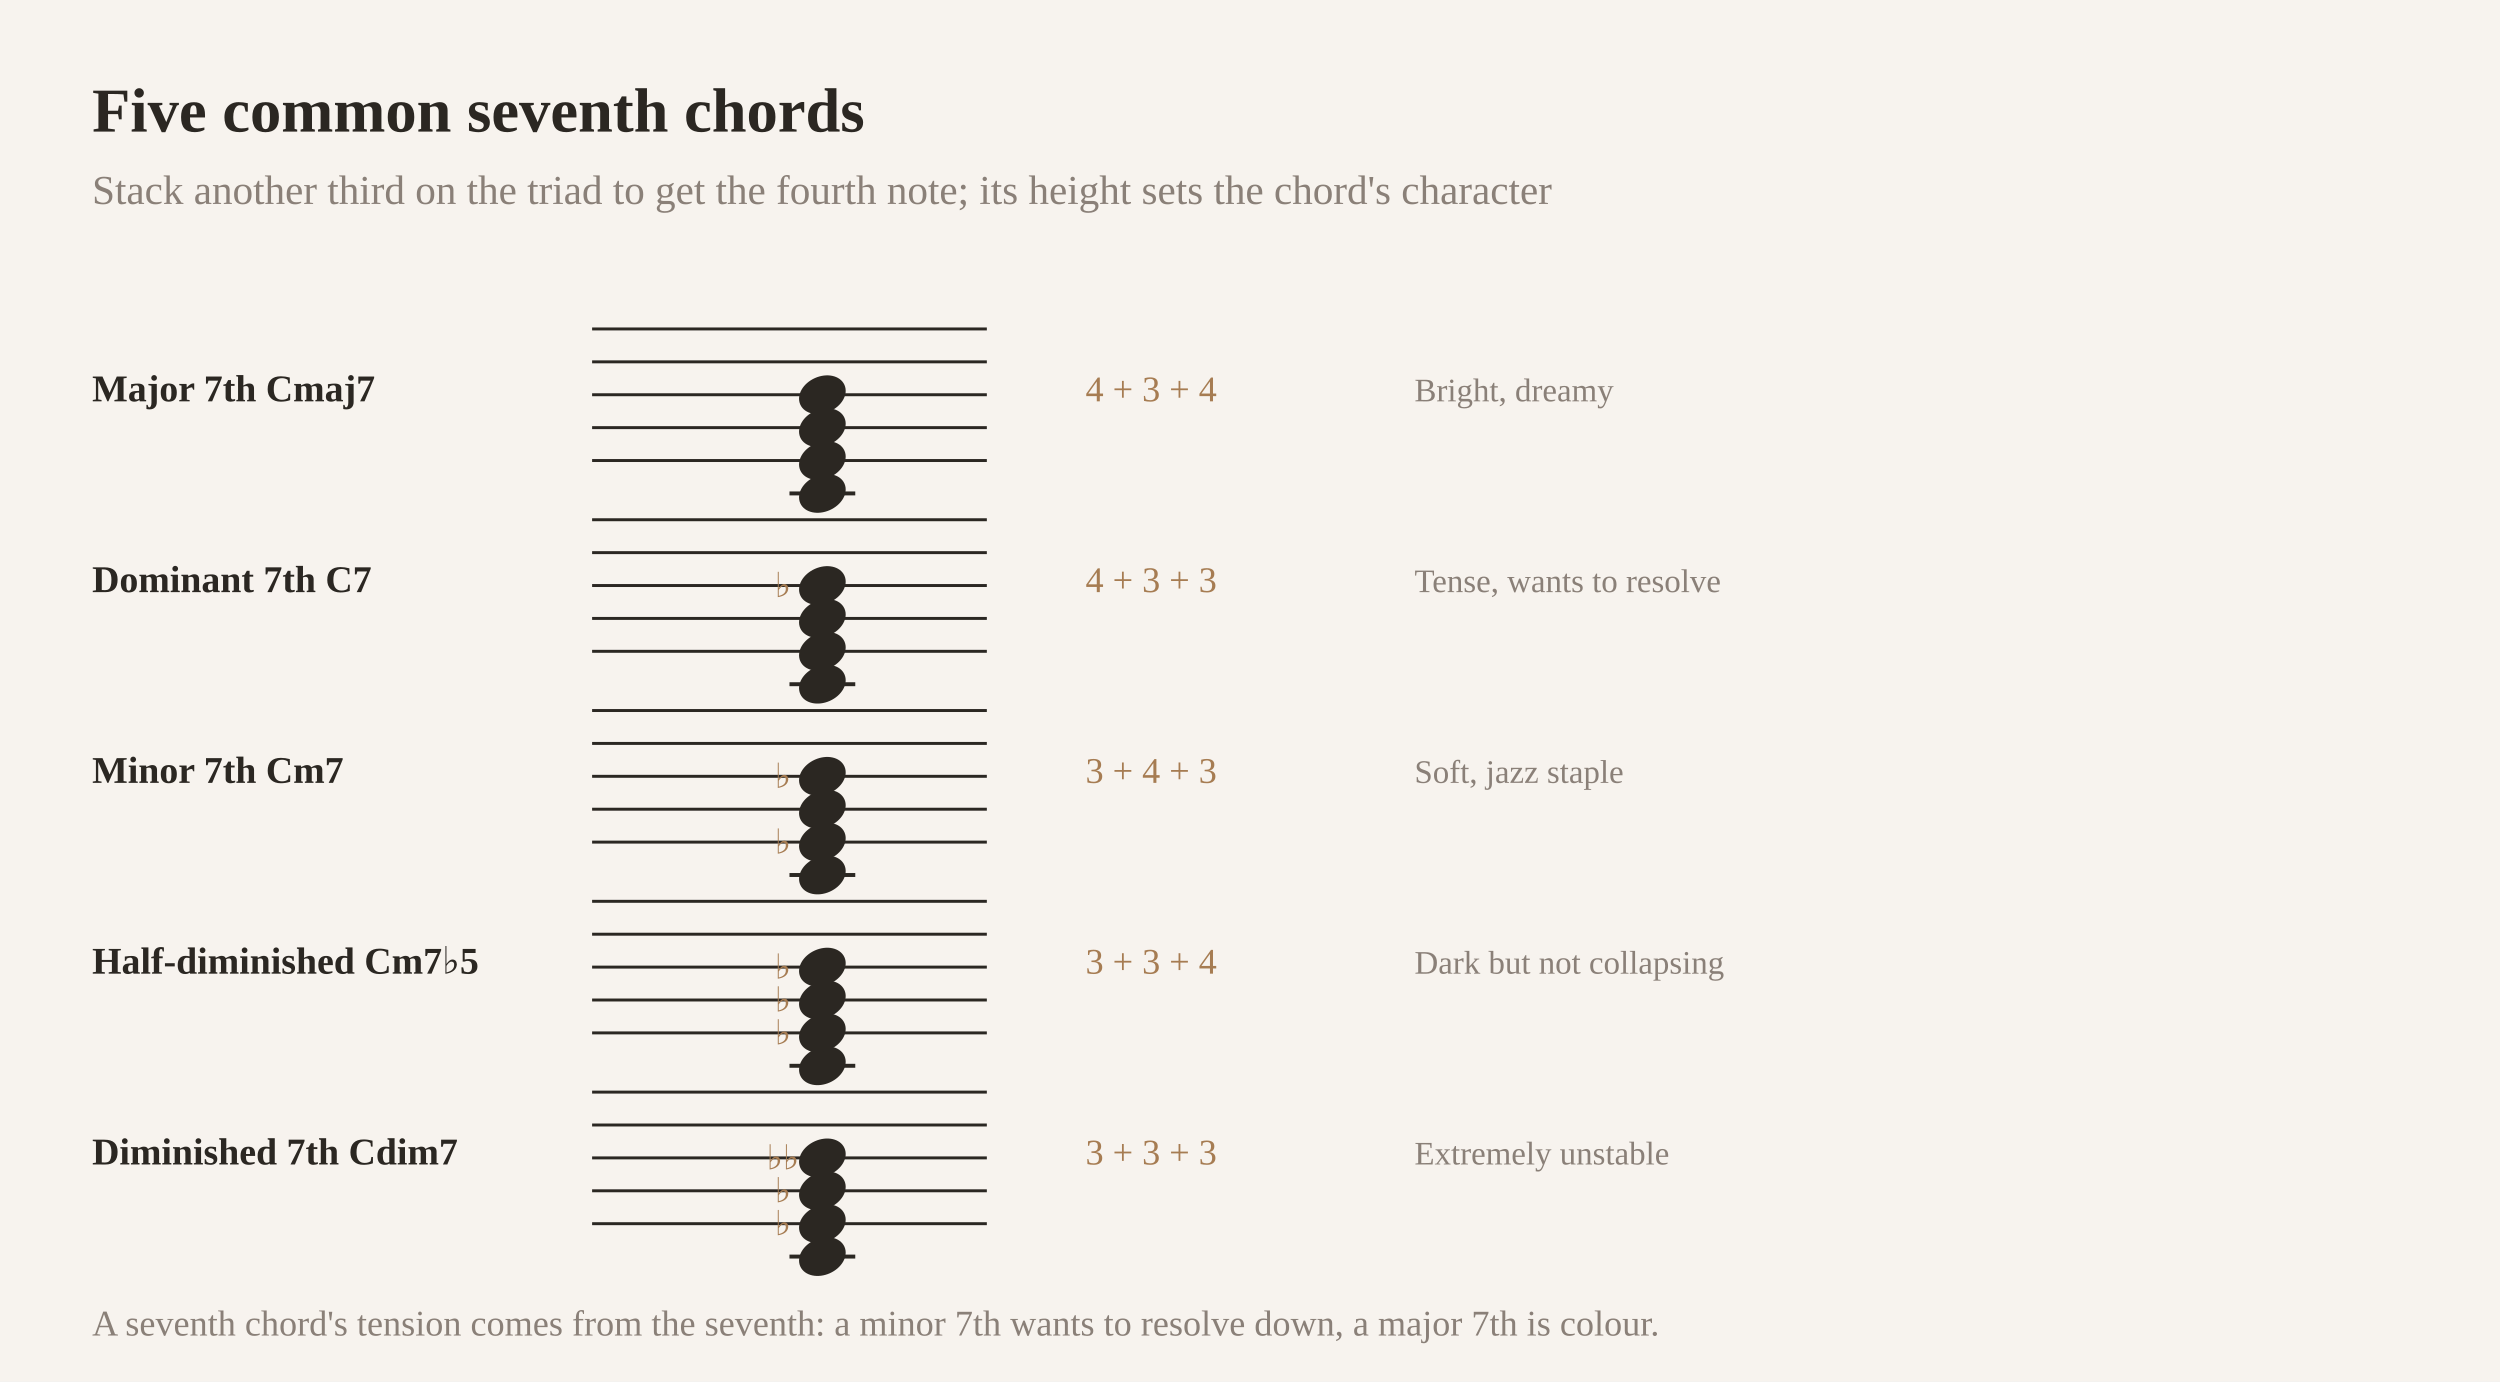
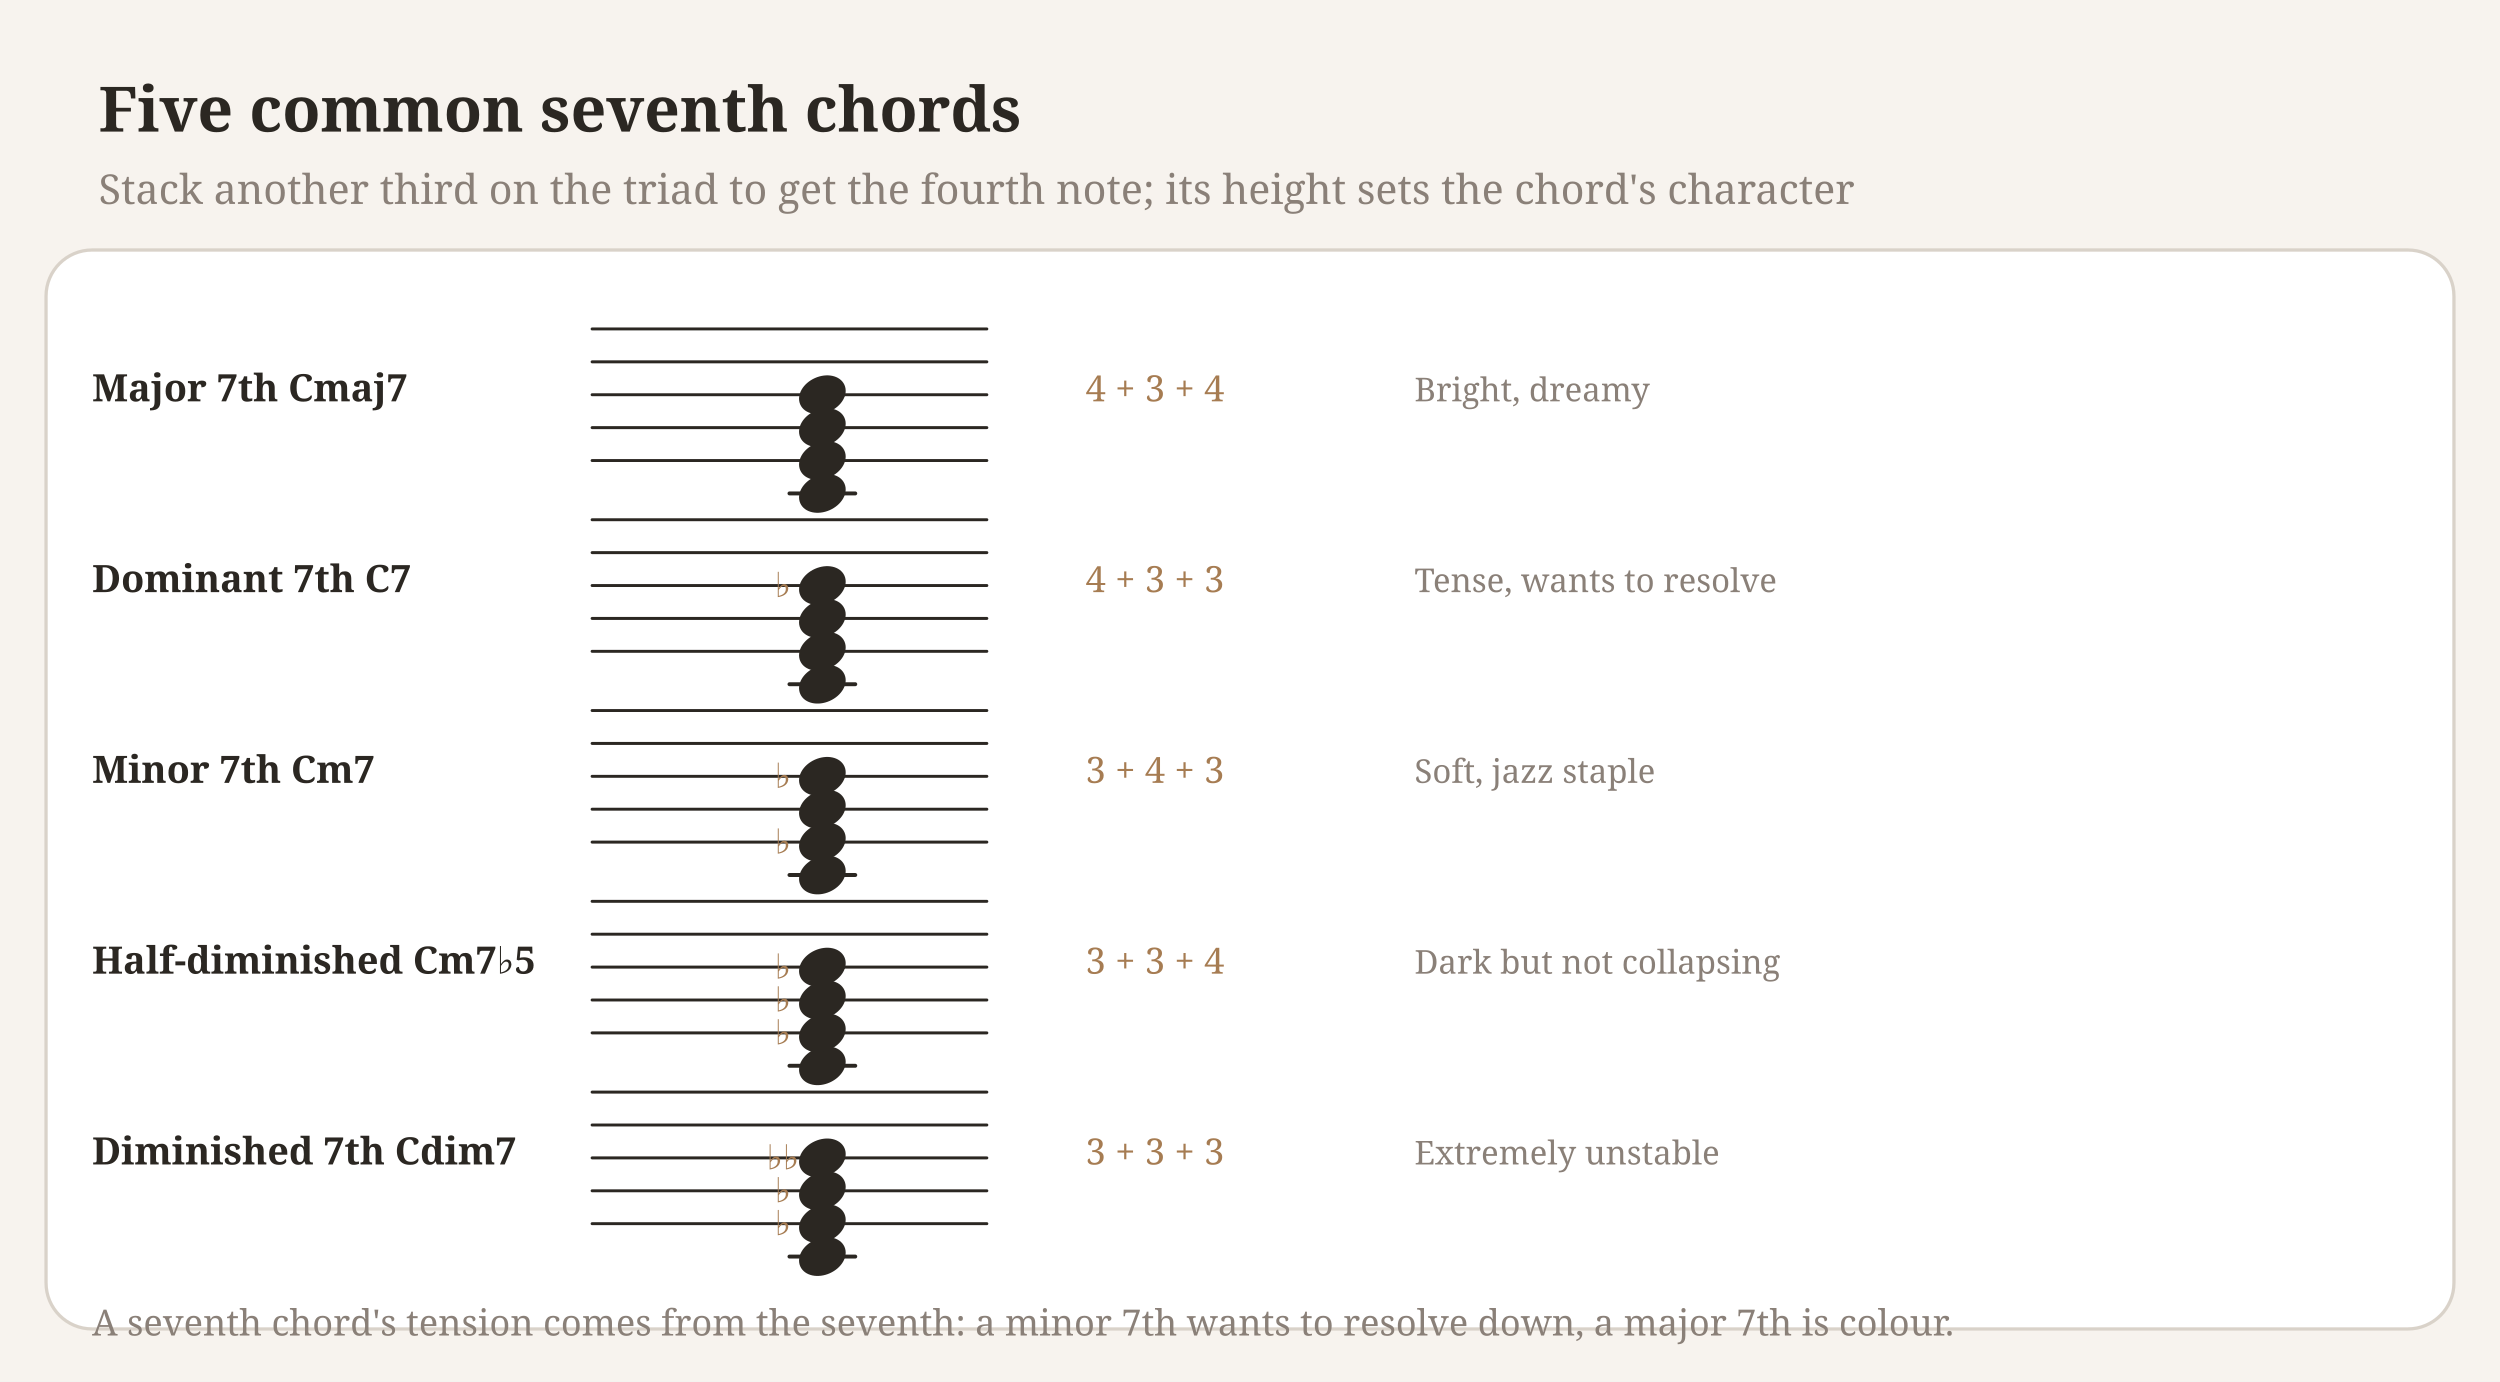
<svg xmlns="http://www.w3.org/2000/svg" viewBox="0 0 760 420" width="100%" role="img" aria-label="Five common seventh chords">
+   <style>line,path,polyline{stroke-linecap:round;stroke-linejoin:round}text{font-family:'Source Han Serif TW',serif}</style>
  <rect width="760" height="420" fill="#f7f3ee" />
-   <text x="28.0" y="40.0" font-size="19" text-anchor="start" fill="#2b2722" font-weight="700">Five common seventh chords</text>
-   <text x="28.0" y="62.0" font-size="12.5" text-anchor="start" fill="#8a8078" font-weight="400">Stack another third on the triad to get the fourth note; its height sets the chord's character</text>
+   <rect x="14" y="76" width="732" height="328" rx="14" fill="#fff" stroke="#d9d2c9" stroke-width="1" />
+   <text x="30.0" y="40.0" font-size="19" text-anchor="start" fill="#2b2722" font-weight="700">Five common seventh chords</text>
+   <text x="30.0" y="62.0" font-size="12.5" text-anchor="start" fill="#8a8078" font-weight="400">Stack another third on the triad to get the fourth note; its height sets the chord's character</text>
  <text x="28.0" y="122.0" font-size="11.5" text-anchor="start" fill="#2b2722" font-weight="700">Major 7th Cmaj7</text>
  <line x1="180.0" y1="140.0" x2="300.0" y2="140.0" stroke="#2b2722" stroke-width="0.9" />
  <line x1="180.0" y1="130.0" x2="300.0" y2="130.0" stroke="#2b2722" stroke-width="0.9" />
  <line x1="180.0" y1="120.0" x2="300.0" y2="120.0" stroke="#2b2722" stroke-width="0.9" />
  <line x1="180.0" y1="110.0" x2="300.0" y2="110.0" stroke="#2b2722" stroke-width="0.9" />
  <line x1="180.0" y1="100.0" x2="300.0" y2="100.0" stroke="#2b2722" stroke-width="0.9" />
  <line x1="240.0" y1="150.0" x2="260.0" y2="150.0" stroke="#2b2722" stroke-width="1.2" />
  <ellipse cx="250.0" cy="150.0" rx="6.6" ry="4.8" fill="#2b2722" stroke="#2b2722" stroke-width="1.5" transform="rotate(-24 250.0 150.0)" />
  <ellipse cx="250.0" cy="140.0" rx="6.6" ry="4.8" fill="#2b2722" stroke="#2b2722" stroke-width="1.5" transform="rotate(-24 250.0 140.0)" />
  <ellipse cx="250.0" cy="130.0" rx="6.6" ry="4.8" fill="#2b2722" stroke="#2b2722" stroke-width="1.5" transform="rotate(-24 250.0 130.0)" />
  <ellipse cx="250.0" cy="120.0" rx="6.6" ry="4.8" fill="#2b2722" stroke="#2b2722" stroke-width="1.5" transform="rotate(-24 250.0 120.0)" />
  <line x1="256.2" y1="119.0" x2="256.2" y2="120.0" stroke="#2b2722" stroke-width="1.4" />
  <text x="330.0" y="122.0" font-size="11" text-anchor="start" fill="#A67C52" font-weight="400">4 + 3 + 4</text>
  <text x="430.0" y="122.0" font-size="10" text-anchor="start" fill="#8a8078" font-weight="400">Bright, dreamy</text>
  <text x="28.0" y="180.0" font-size="11.5" text-anchor="start" fill="#2b2722" font-weight="700">Dominant 7th C7</text>
  <line x1="180.0" y1="198.0" x2="300.0" y2="198.0" stroke="#2b2722" stroke-width="0.9" />
  <line x1="180.0" y1="188.0" x2="300.0" y2="188.0" stroke="#2b2722" stroke-width="0.9" />
  <line x1="180.0" y1="178.0" x2="300.0" y2="178.0" stroke="#2b2722" stroke-width="0.9" />
  <line x1="180.0" y1="168.0" x2="300.0" y2="168.0" stroke="#2b2722" stroke-width="0.9" />
  <line x1="180.0" y1="158.0" x2="300.0" y2="158.0" stroke="#2b2722" stroke-width="0.9" />
  <line x1="240.0" y1="208.0" x2="260.0" y2="208.0" stroke="#2b2722" stroke-width="1.2" />
  <text x="238.0" y="181.5" font-size="10.5" text-anchor="middle" fill="#A67C52" font-weight="700">♭</text>
  <ellipse cx="250.0" cy="208.0" rx="6.6" ry="4.8" fill="#2b2722" stroke="#2b2722" stroke-width="1.5" transform="rotate(-24 250.0 208.0)" />
  <ellipse cx="250.0" cy="198.0" rx="6.6" ry="4.8" fill="#2b2722" stroke="#2b2722" stroke-width="1.5" transform="rotate(-24 250.0 198.0)" />
  <ellipse cx="250.0" cy="188.0" rx="6.6" ry="4.8" fill="#2b2722" stroke="#2b2722" stroke-width="1.5" transform="rotate(-24 250.0 188.0)" />
  <ellipse cx="250.0" cy="178.0" rx="6.6" ry="4.8" fill="#2b2722" stroke="#2b2722" stroke-width="1.5" transform="rotate(-24 250.0 178.0)" />
  <line x1="256.2" y1="177.0" x2="256.2" y2="178.0" stroke="#2b2722" stroke-width="1.4" />
  <text x="330.0" y="180.0" font-size="11" text-anchor="start" fill="#A67C52" font-weight="400">4 + 3 + 3</text>
  <text x="430.0" y="180.0" font-size="10" text-anchor="start" fill="#8a8078" font-weight="400">Tense, wants to resolve</text>
  <text x="28.0" y="238.0" font-size="11.5" text-anchor="start" fill="#2b2722" font-weight="700">Minor 7th Cm7</text>
  <line x1="180.0" y1="256.0" x2="300.0" y2="256.0" stroke="#2b2722" stroke-width="0.9" />
  <line x1="180.0" y1="246.0" x2="300.0" y2="246.0" stroke="#2b2722" stroke-width="0.9" />
  <line x1="180.0" y1="236.0" x2="300.0" y2="236.0" stroke="#2b2722" stroke-width="0.9" />
  <line x1="180.0" y1="226.0" x2="300.0" y2="226.0" stroke="#2b2722" stroke-width="0.9" />
  <line x1="180.0" y1="216.0" x2="300.0" y2="216.0" stroke="#2b2722" stroke-width="0.9" />
  <line x1="240.0" y1="266.0" x2="260.0" y2="266.0" stroke="#2b2722" stroke-width="1.2" />
  <text x="238.0" y="259.5" font-size="10.5" text-anchor="middle" fill="#A67C52" font-weight="700">♭</text>
  <text x="238.0" y="239.5" font-size="10.5" text-anchor="middle" fill="#A67C52" font-weight="700">♭</text>
  <ellipse cx="250.0" cy="266.0" rx="6.6" ry="4.8" fill="#2b2722" stroke="#2b2722" stroke-width="1.5" transform="rotate(-24 250.0 266.0)" />
  <ellipse cx="250.0" cy="256.0" rx="6.6" ry="4.8" fill="#2b2722" stroke="#2b2722" stroke-width="1.5" transform="rotate(-24 250.0 256.0)" />
  <ellipse cx="250.0" cy="246.0" rx="6.6" ry="4.8" fill="#2b2722" stroke="#2b2722" stroke-width="1.5" transform="rotate(-24 250.0 246.0)" />
  <ellipse cx="250.0" cy="236.0" rx="6.6" ry="4.8" fill="#2b2722" stroke="#2b2722" stroke-width="1.5" transform="rotate(-24 250.0 236.0)" />
  <line x1="256.2" y1="235.0" x2="256.2" y2="236.0" stroke="#2b2722" stroke-width="1.4" />
  <text x="330.0" y="238.0" font-size="11" text-anchor="start" fill="#A67C52" font-weight="400">3 + 4 + 3</text>
  <text x="430.0" y="238.0" font-size="10" text-anchor="start" fill="#8a8078" font-weight="400">Soft, jazz staple</text>
  <text x="28.0" y="296.0" font-size="11.5" text-anchor="start" fill="#2b2722" font-weight="700">Half-diminished Cm7♭5</text>
  <line x1="180.0" y1="314.0" x2="300.0" y2="314.0" stroke="#2b2722" stroke-width="0.9" />
  <line x1="180.0" y1="304.0" x2="300.0" y2="304.0" stroke="#2b2722" stroke-width="0.9" />
  <line x1="180.0" y1="294.0" x2="300.0" y2="294.0" stroke="#2b2722" stroke-width="0.9" />
  <line x1="180.0" y1="284.0" x2="300.0" y2="284.0" stroke="#2b2722" stroke-width="0.9" />
  <line x1="180.0" y1="274.0" x2="300.0" y2="274.0" stroke="#2b2722" stroke-width="0.9" />
  <line x1="240.0" y1="324.0" x2="260.0" y2="324.0" stroke="#2b2722" stroke-width="1.2" />
  <text x="238.0" y="317.5" font-size="10.5" text-anchor="middle" fill="#A67C52" font-weight="700">♭</text>
  <text x="238.0" y="307.5" font-size="10.5" text-anchor="middle" fill="#A67C52" font-weight="700">♭</text>
  <text x="238.0" y="297.5" font-size="10.5" text-anchor="middle" fill="#A67C52" font-weight="700">♭</text>
  <ellipse cx="250.0" cy="324.0" rx="6.6" ry="4.8" fill="#2b2722" stroke="#2b2722" stroke-width="1.5" transform="rotate(-24 250.0 324.0)" />
  <ellipse cx="250.0" cy="314.0" rx="6.6" ry="4.8" fill="#2b2722" stroke="#2b2722" stroke-width="1.5" transform="rotate(-24 250.0 314.0)" />
  <ellipse cx="250.0" cy="304.0" rx="6.6" ry="4.8" fill="#2b2722" stroke="#2b2722" stroke-width="1.5" transform="rotate(-24 250.0 304.0)" />
  <ellipse cx="250.0" cy="294.0" rx="6.6" ry="4.8" fill="#2b2722" stroke="#2b2722" stroke-width="1.5" transform="rotate(-24 250.0 294.0)" />
  <line x1="256.2" y1="293.0" x2="256.2" y2="294.0" stroke="#2b2722" stroke-width="1.4" />
  <text x="330.0" y="296.0" font-size="11" text-anchor="start" fill="#A67C52" font-weight="400">3 + 3 + 4</text>
  <text x="430.0" y="296.0" font-size="10" text-anchor="start" fill="#8a8078" font-weight="400">Dark but not collapsing</text>
  <text x="28.0" y="354.0" font-size="11.5" text-anchor="start" fill="#2b2722" font-weight="700">Diminished 7th Cdim7</text>
  <line x1="180.0" y1="372.0" x2="300.0" y2="372.0" stroke="#2b2722" stroke-width="0.9" />
  <line x1="180.0" y1="362.0" x2="300.0" y2="362.0" stroke="#2b2722" stroke-width="0.9" />
  <line x1="180.0" y1="352.0" x2="300.0" y2="352.0" stroke="#2b2722" stroke-width="0.9" />
  <line x1="180.0" y1="342.0" x2="300.0" y2="342.0" stroke="#2b2722" stroke-width="0.9" />
  <line x1="180.0" y1="332.0" x2="300.0" y2="332.0" stroke="#2b2722" stroke-width="0.9" />
  <line x1="240.0" y1="382.0" x2="260.0" y2="382.0" stroke="#2b2722" stroke-width="1.2" />
  <text x="238.0" y="375.5" font-size="10.5" text-anchor="middle" fill="#A67C52" font-weight="700">♭</text>
  <text x="238.0" y="365.5" font-size="10.5" text-anchor="middle" fill="#A67C52" font-weight="700">♭</text>
  <text x="238.0" y="355.5" font-size="10.5" text-anchor="middle" fill="#A67C52" font-weight="700">♭♭</text>
  <ellipse cx="250.0" cy="382.0" rx="6.6" ry="4.8" fill="#2b2722" stroke="#2b2722" stroke-width="1.5" transform="rotate(-24 250.0 382.0)" />
  <ellipse cx="250.0" cy="372.0" rx="6.6" ry="4.8" fill="#2b2722" stroke="#2b2722" stroke-width="1.5" transform="rotate(-24 250.0 372.0)" />
  <ellipse cx="250.0" cy="362.0" rx="6.6" ry="4.8" fill="#2b2722" stroke="#2b2722" stroke-width="1.5" transform="rotate(-24 250.0 362.0)" />
  <ellipse cx="250.0" cy="352.0" rx="6.6" ry="4.8" fill="#2b2722" stroke="#2b2722" stroke-width="1.5" transform="rotate(-24 250.0 352.0)" />
  <line x1="256.2" y1="351.0" x2="256.2" y2="352.0" stroke="#2b2722" stroke-width="1.4" />
  <text x="330.0" y="354.0" font-size="11" text-anchor="start" fill="#A67C52" font-weight="400">3 + 3 + 3</text>
  <text x="430.0" y="354.0" font-size="10" text-anchor="start" fill="#8a8078" font-weight="400">Extremely unstable</text>
  <text x="28.0" y="406.0" font-size="11" text-anchor="start" fill="#8a8078" font-weight="400">A seventh chord's tension comes from the seventh: a minor 7th wants to resolve down, a major 7th is colour.</text>
</svg>
